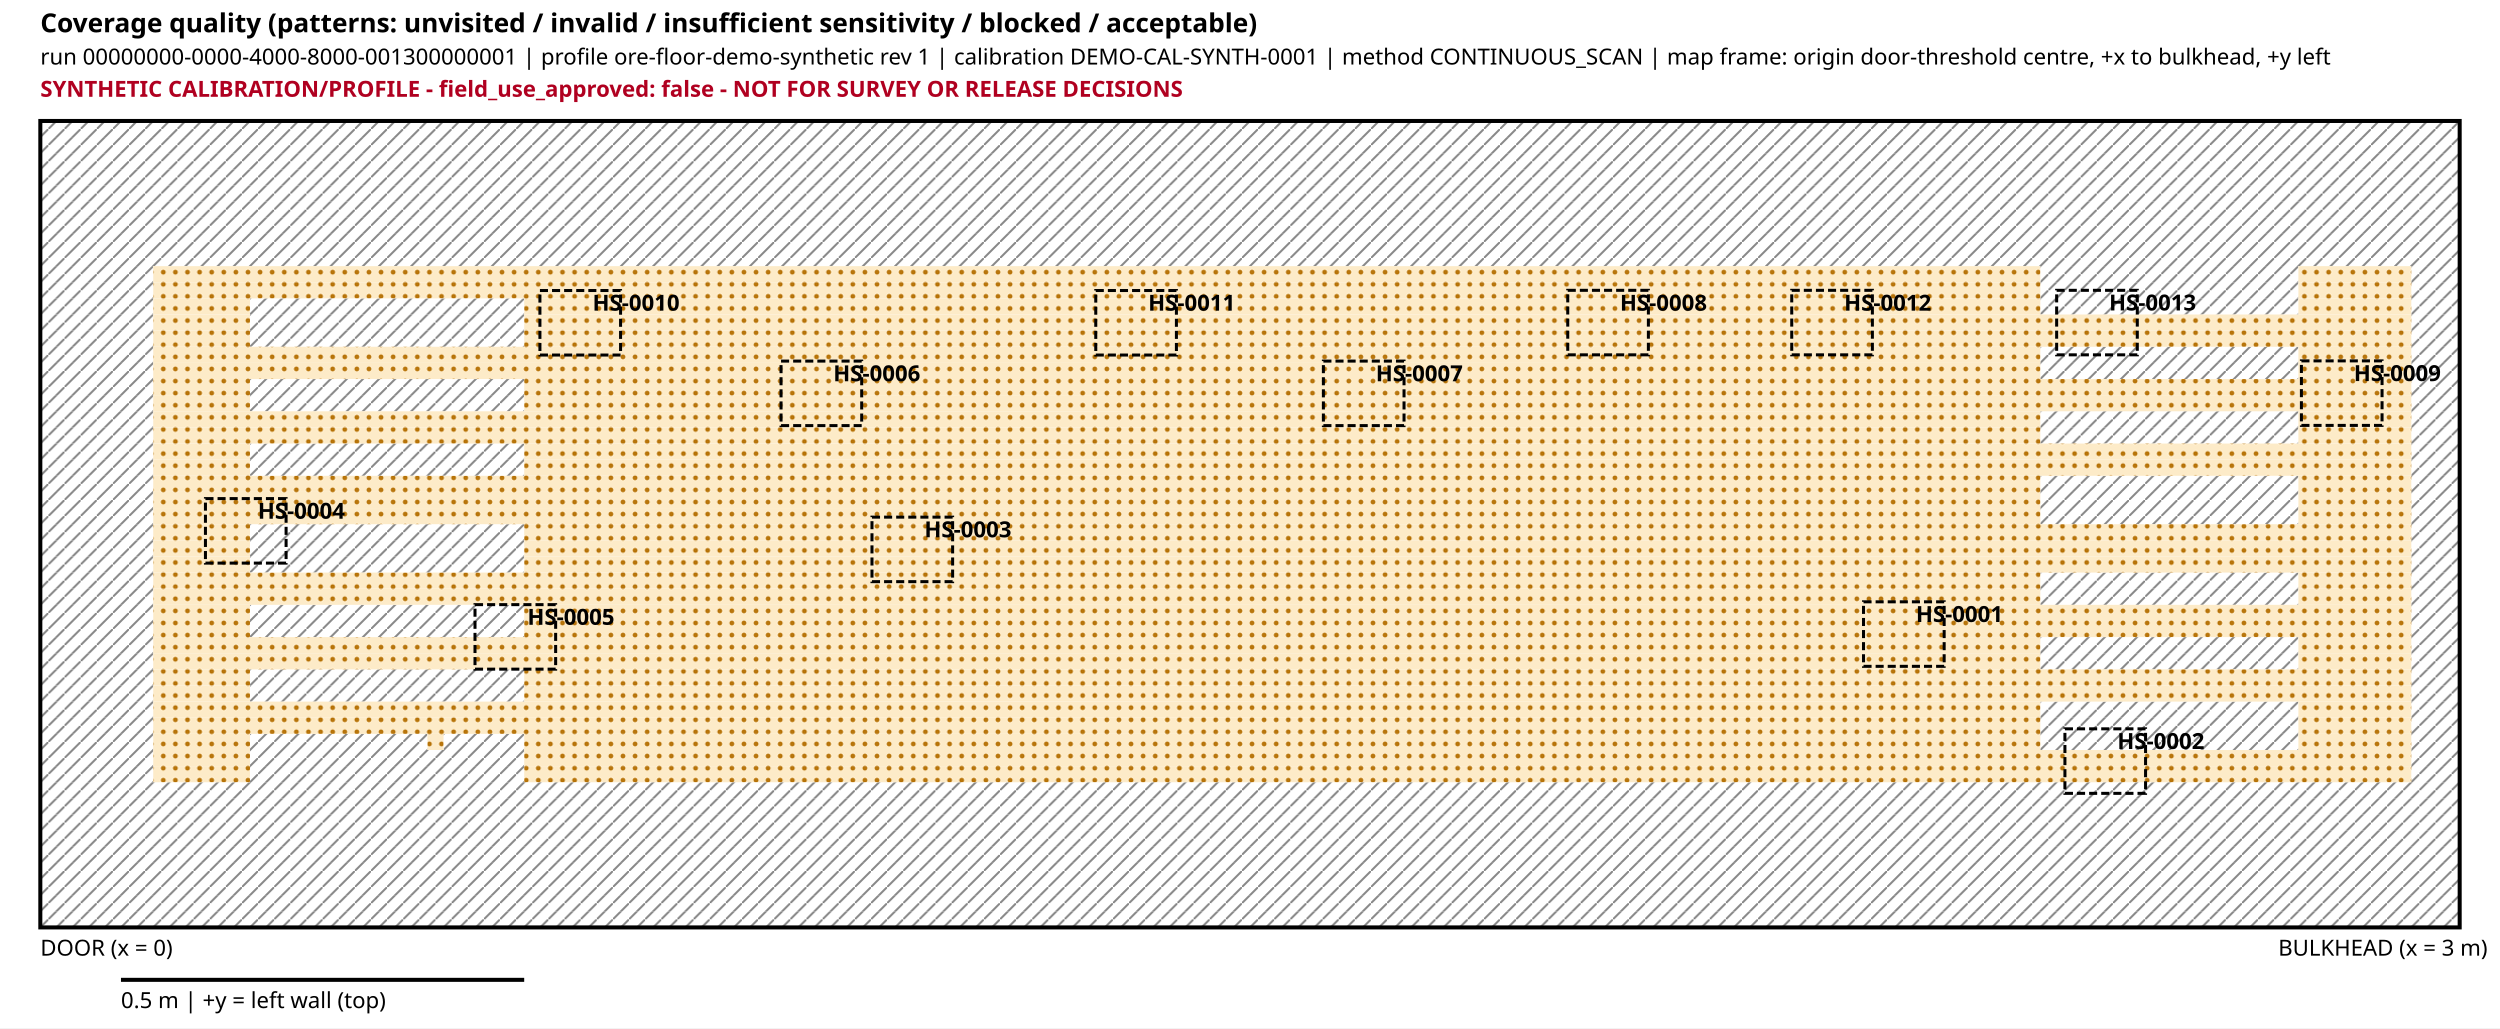
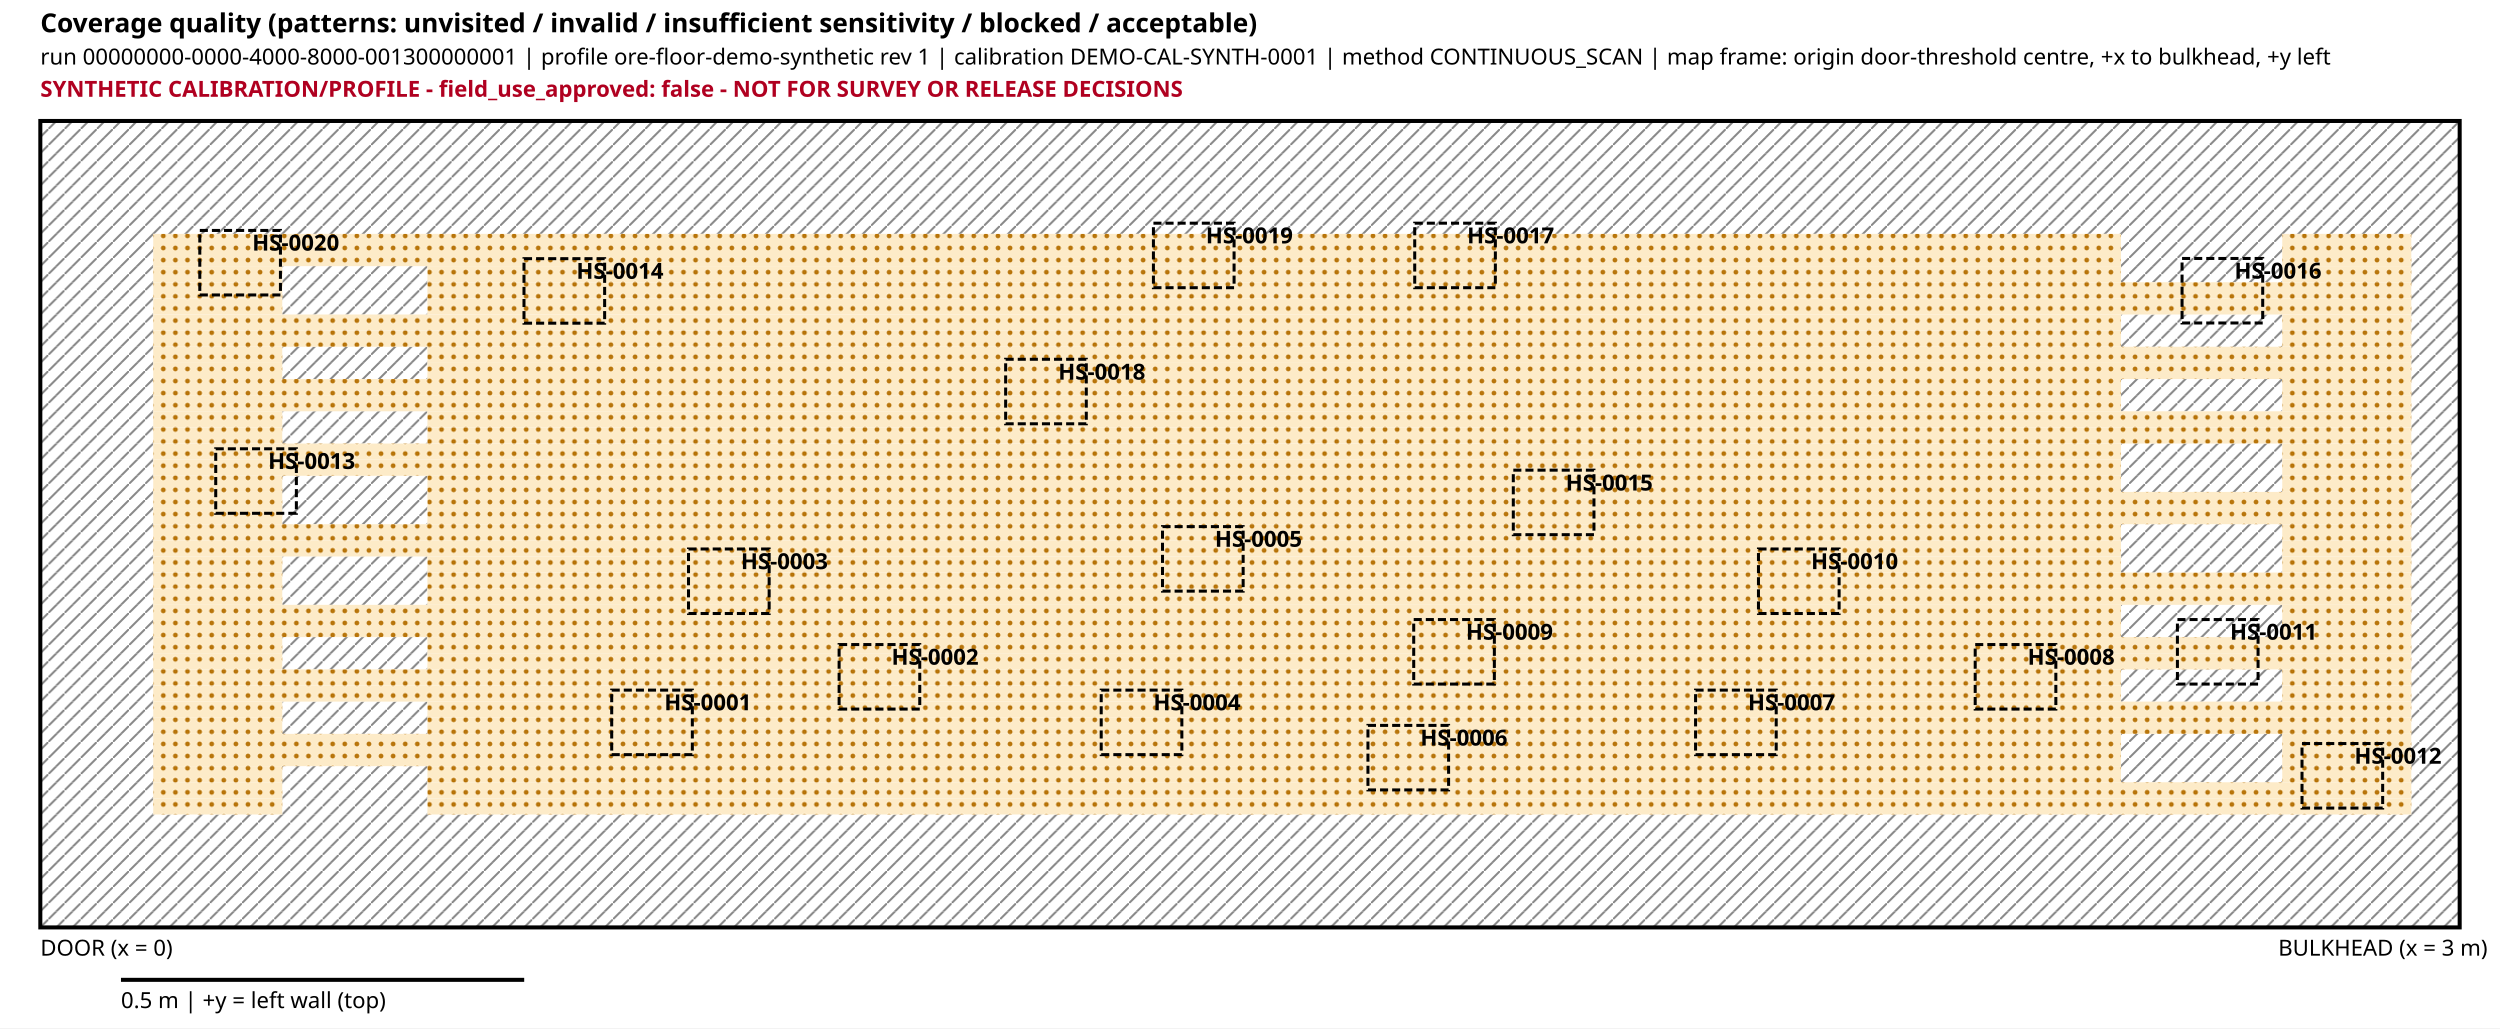
<svg xmlns="http://www.w3.org/2000/svg" width="1240" height="510" viewBox="0 0 1240 510" font-family="sans-serif" font-size="11">
  <defs>
    <pattern id="p-UNVISITED" width="8" height="8" patternUnits="userSpaceOnUse">
      <rect width="8" height="8" fill="#fff" />
      <path d="M0 8L8 0" stroke="#888" stroke-width="1" />
    </pattern>
    <pattern id="p-INVALID_DATA" width="8" height="8" patternUnits="userSpaceOnUse">
      <rect width="8" height="8" fill="#f6d5d5" />
      <path d="M0 0L8 8M0 8L8 0" stroke="#c83c3c" stroke-width="1" />
    </pattern>
    <pattern id="p-INSUFFICIENT_SENSITIVITY" width="6" height="6" patternUnits="userSpaceOnUse">
      <rect width="6" height="6" fill="#fdebc8" />
      <circle cx="3" cy="3" r="1.2" fill="#b9770e" />
    </pattern>
    <pattern id="p-BLOCKED" width="8" height="8" patternUnits="userSpaceOnUse">
      <rect width="8" height="8" fill="#e4dcf0" />
      <path d="M0 4H8" stroke="#785aa0" stroke-width="2" />
    </pattern>
    <pattern id="p-EXCLUDED" width="8" height="8" patternUnits="userSpaceOnUse">
      <rect width="8" height="8" fill="#5a5a5a" />
    </pattern>
    <pattern id="p-ACCEPTABLE" width="8" height="8" patternUnits="userSpaceOnUse">
      <rect width="8" height="8" fill="#2e8b57" />
    </pattern>
  </defs>
  <rect width="1240" height="510" fill="#fff" />
  <text x="20" y="16" font-size="13" font-weight="bold">Coverage quality (patterns: unvisited / invalid / insufficient sensitivity / blocked / acceptable)</text>
  <text x="20" y="32">run 00000000-0000-4000-8000-001300000001 | profile ore-floor-demo-synthetic rev 1 | calibration DEMO-CAL-SYNTH-0001 | method CONTINUOUS_SCAN | map frame: origin door-threshold centre, +x to bulkhead, +y left</text>
  <text x="20" y="48" fill="#b00020" font-weight="bold">SYNTHETIC CALIBRATION/PROFILE - field_use_approved: false - NOT FOR SURVEY OR RELEASE DECISIONS</text>
  <rect x="20.0" y="452.0" width="1200.0" height="8.0" fill="url(#p-UNVISITED)" />
  <rect x="20.0" y="444.0" width="1200.0" height="8.0" fill="url(#p-UNVISITED)" />
  <rect x="20.0" y="436.0" width="1200.0" height="8.0" fill="url(#p-UNVISITED)" />
  <rect x="20.0" y="428.0" width="1200.0" height="8.0" fill="url(#p-UNVISITED)" />
  <rect x="20.0" y="420.0" width="1200.0" height="8.0" fill="url(#p-UNVISITED)" />
  <rect x="20.0" y="412.0" width="1200.0" height="8.0" fill="url(#p-UNVISITED)" />
  <rect x="20.0" y="404.0" width="1200.0" height="8.0" fill="url(#p-UNVISITED)" />
-   <rect x="20.0" y="396.0" width="1200.0" height="8.0" fill="url(#p-UNVISITED)" />
-   <rect x="20.0" y="388.0" width="1200.0" height="8.0" fill="url(#p-UNVISITED)" />
+   <rect x="20.0" y="396.0" width="56.0" height="8.0" fill="url(#p-UNVISITED)" />
+   <rect x="140.0" y="396.0" width="72.0" height="8.0" fill="url(#p-UNVISITED)" />
+   <rect x="1196.0" y="396.0" width="24.0" height="8.0" fill="url(#p-UNVISITED)" />
+   <rect x="20.0" y="388.0" width="56.0" height="8.0" fill="url(#p-UNVISITED)" />
+   <rect x="140.0" y="388.0" width="72.0" height="8.0" fill="url(#p-UNVISITED)" />
+   <rect x="1196.0" y="388.0" width="24.0" height="8.0" fill="url(#p-UNVISITED)" />
  <rect x="20.0" y="380.0" width="56.0" height="8.0" fill="url(#p-UNVISITED)" />
-   <rect x="124.0" y="380.0" width="136.0" height="8.0" fill="url(#p-UNVISITED)" />
+   <rect x="140.0" y="380.0" width="72.0" height="8.0" fill="url(#p-UNVISITED)" />
+   <rect x="1052.0" y="380.0" width="80.0" height="8.0" fill="url(#p-UNVISITED)" />
  <rect x="1196.0" y="380.0" width="24.0" height="8.0" fill="url(#p-UNVISITED)" />
  <rect x="20.0" y="372.0" width="56.0" height="8.0" fill="url(#p-UNVISITED)" />
-   <rect x="124.0" y="372.0" width="136.0" height="8.0" fill="url(#p-UNVISITED)" />
+   <rect x="1052.0" y="372.0" width="80.0" height="8.0" fill="url(#p-UNVISITED)" />
  <rect x="1196.0" y="372.0" width="24.0" height="8.0" fill="url(#p-UNVISITED)" />
  <rect x="20.0" y="364.0" width="56.0" height="8.0" fill="url(#p-UNVISITED)" />
-   <rect x="124.0" y="364.0" width="88.0" height="8.0" fill="url(#p-UNVISITED)" />
-   <rect x="220.0" y="364.0" width="40.0" height="8.0" fill="url(#p-UNVISITED)" />
-   <rect x="1012.0" y="364.0" width="128.0" height="8.0" fill="url(#p-UNVISITED)" />
+   <rect x="1052.0" y="364.0" width="80.0" height="8.0" fill="url(#p-UNVISITED)" />
  <rect x="1196.0" y="364.0" width="24.0" height="8.0" fill="url(#p-UNVISITED)" />
  <rect x="20.0" y="356.0" width="56.0" height="8.0" fill="url(#p-UNVISITED)" />
-   <rect x="1012.0" y="356.0" width="128.0" height="8.0" fill="url(#p-UNVISITED)" />
+   <rect x="140.0" y="356.0" width="72.0" height="8.0" fill="url(#p-UNVISITED)" />
  <rect x="1196.0" y="356.0" width="24.0" height="8.0" fill="url(#p-UNVISITED)" />
  <rect x="20.0" y="348.0" width="56.0" height="8.0" fill="url(#p-UNVISITED)" />
-   <rect x="1012.0" y="348.0" width="128.0" height="8.0" fill="url(#p-UNVISITED)" />
+   <rect x="140.0" y="348.0" width="72.0" height="8.0" fill="url(#p-UNVISITED)" />
  <rect x="1196.0" y="348.0" width="24.0" height="8.0" fill="url(#p-UNVISITED)" />
  <rect x="20.0" y="340.0" width="56.0" height="8.0" fill="url(#p-UNVISITED)" />
-   <rect x="124.0" y="340.0" width="136.0" height="8.0" fill="url(#p-UNVISITED)" />
+   <rect x="1052.0" y="340.0" width="80.0" height="8.0" fill="url(#p-UNVISITED)" />
  <rect x="1196.0" y="340.0" width="24.0" height="8.0" fill="url(#p-UNVISITED)" />
  <rect x="20.0" y="332.0" width="56.0" height="8.0" fill="url(#p-UNVISITED)" />
-   <rect x="124.0" y="332.0" width="136.0" height="8.0" fill="url(#p-UNVISITED)" />
+   <rect x="1052.0" y="332.0" width="80.0" height="8.0" fill="url(#p-UNVISITED)" />
  <rect x="1196.0" y="332.0" width="24.0" height="8.0" fill="url(#p-UNVISITED)" />
  <rect x="20.0" y="324.0" width="56.0" height="8.0" fill="url(#p-UNVISITED)" />
-   <rect x="1012.0" y="324.0" width="128.0" height="8.0" fill="url(#p-UNVISITED)" />
+   <rect x="140.0" y="324.0" width="72.0" height="8.0" fill="url(#p-UNVISITED)" />
  <rect x="1196.0" y="324.0" width="24.0" height="8.0" fill="url(#p-UNVISITED)" />
  <rect x="20.0" y="316.0" width="56.0" height="8.0" fill="url(#p-UNVISITED)" />
-   <rect x="1012.0" y="316.0" width="128.0" height="8.0" fill="url(#p-UNVISITED)" />
+   <rect x="140.0" y="316.0" width="72.0" height="8.0" fill="url(#p-UNVISITED)" />
  <rect x="1196.0" y="316.0" width="24.0" height="8.0" fill="url(#p-UNVISITED)" />
  <rect x="20.0" y="308.0" width="56.0" height="8.0" fill="url(#p-UNVISITED)" />
-   <rect x="124.0" y="308.0" width="136.0" height="8.0" fill="url(#p-UNVISITED)" />
+   <rect x="1052.0" y="308.0" width="80.0" height="8.0" fill="url(#p-UNVISITED)" />
  <rect x="1196.0" y="308.0" width="24.0" height="8.0" fill="url(#p-UNVISITED)" />
  <rect x="20.0" y="300.0" width="56.0" height="8.0" fill="url(#p-UNVISITED)" />
-   <rect x="124.0" y="300.0" width="136.0" height="8.0" fill="url(#p-UNVISITED)" />
+   <rect x="1052.0" y="300.0" width="80.0" height="8.0" fill="url(#p-UNVISITED)" />
  <rect x="1196.0" y="300.0" width="24.0" height="8.0" fill="url(#p-UNVISITED)" />
  <rect x="20.0" y="292.0" width="56.0" height="8.0" fill="url(#p-UNVISITED)" />
-   <rect x="1012.0" y="292.0" width="128.0" height="8.0" fill="url(#p-UNVISITED)" />
+   <rect x="140.0" y="292.0" width="72.0" height="8.0" fill="url(#p-UNVISITED)" />
  <rect x="1196.0" y="292.0" width="24.0" height="8.0" fill="url(#p-UNVISITED)" />
  <rect x="20.0" y="284.0" width="56.0" height="8.0" fill="url(#p-UNVISITED)" />
-   <rect x="1012.0" y="284.0" width="128.0" height="8.0" fill="url(#p-UNVISITED)" />
+   <rect x="140.0" y="284.0" width="72.0" height="8.0" fill="url(#p-UNVISITED)" />
  <rect x="1196.0" y="284.0" width="24.0" height="8.0" fill="url(#p-UNVISITED)" />
  <rect x="20.0" y="276.0" width="56.0" height="8.0" fill="url(#p-UNVISITED)" />
-   <rect x="124.0" y="276.0" width="136.0" height="8.0" fill="url(#p-UNVISITED)" />
+   <rect x="140.0" y="276.0" width="72.0" height="8.0" fill="url(#p-UNVISITED)" />
+   <rect x="1052.0" y="276.0" width="80.0" height="8.0" fill="url(#p-UNVISITED)" />
  <rect x="1196.0" y="276.0" width="24.0" height="8.0" fill="url(#p-UNVISITED)" />
  <rect x="20.0" y="268.0" width="56.0" height="8.0" fill="url(#p-UNVISITED)" />
-   <rect x="124.0" y="268.0" width="136.0" height="8.0" fill="url(#p-UNVISITED)" />
+   <rect x="1052.0" y="268.0" width="80.0" height="8.0" fill="url(#p-UNVISITED)" />
  <rect x="1196.0" y="268.0" width="24.0" height="8.0" fill="url(#p-UNVISITED)" />
  <rect x="20.0" y="260.0" width="56.0" height="8.0" fill="url(#p-UNVISITED)" />
-   <rect x="124.0" y="260.0" width="136.0" height="8.0" fill="url(#p-UNVISITED)" />
+   <rect x="1052.0" y="260.0" width="80.0" height="8.0" fill="url(#p-UNVISITED)" />
  <rect x="1196.0" y="260.0" width="24.0" height="8.0" fill="url(#p-UNVISITED)" />
  <rect x="20.0" y="252.0" width="56.0" height="8.0" fill="url(#p-UNVISITED)" />
-   <rect x="1012.0" y="252.0" width="128.0" height="8.0" fill="url(#p-UNVISITED)" />
+   <rect x="140.0" y="252.0" width="72.0" height="8.0" fill="url(#p-UNVISITED)" />
  <rect x="1196.0" y="252.0" width="24.0" height="8.0" fill="url(#p-UNVISITED)" />
  <rect x="20.0" y="244.0" width="56.0" height="8.0" fill="url(#p-UNVISITED)" />
-   <rect x="1012.0" y="244.0" width="128.0" height="8.0" fill="url(#p-UNVISITED)" />
+   <rect x="140.0" y="244.0" width="72.0" height="8.0" fill="url(#p-UNVISITED)" />
  <rect x="1196.0" y="244.0" width="24.0" height="8.0" fill="url(#p-UNVISITED)" />
  <rect x="20.0" y="236.0" width="56.0" height="8.0" fill="url(#p-UNVISITED)" />
-   <rect x="1012.0" y="236.0" width="128.0" height="8.0" fill="url(#p-UNVISITED)" />
+   <rect x="140.0" y="236.0" width="72.0" height="8.0" fill="url(#p-UNVISITED)" />
+   <rect x="1052.0" y="236.0" width="80.0" height="8.0" fill="url(#p-UNVISITED)" />
  <rect x="1196.0" y="236.0" width="24.0" height="8.0" fill="url(#p-UNVISITED)" />
  <rect x="20.0" y="228.0" width="56.0" height="8.0" fill="url(#p-UNVISITED)" />
-   <rect x="124.0" y="228.0" width="136.0" height="8.0" fill="url(#p-UNVISITED)" />
+   <rect x="1052.0" y="228.0" width="80.0" height="8.0" fill="url(#p-UNVISITED)" />
  <rect x="1196.0" y="228.0" width="24.0" height="8.0" fill="url(#p-UNVISITED)" />
  <rect x="20.0" y="220.0" width="56.0" height="8.0" fill="url(#p-UNVISITED)" />
-   <rect x="124.0" y="220.0" width="136.0" height="8.0" fill="url(#p-UNVISITED)" />
+   <rect x="1052.0" y="220.0" width="80.0" height="8.0" fill="url(#p-UNVISITED)" />
  <rect x="1196.0" y="220.0" width="24.0" height="8.0" fill="url(#p-UNVISITED)" />
  <rect x="20.0" y="212.0" width="56.0" height="8.0" fill="url(#p-UNVISITED)" />
-   <rect x="1012.0" y="212.0" width="128.0" height="8.0" fill="url(#p-UNVISITED)" />
+   <rect x="140.0" y="212.0" width="72.0" height="8.0" fill="url(#p-UNVISITED)" />
  <rect x="1196.0" y="212.0" width="24.0" height="8.0" fill="url(#p-UNVISITED)" />
  <rect x="20.0" y="204.0" width="56.0" height="8.0" fill="url(#p-UNVISITED)" />
-   <rect x="1012.0" y="204.0" width="128.0" height="8.0" fill="url(#p-UNVISITED)" />
+   <rect x="140.0" y="204.0" width="72.0" height="8.0" fill="url(#p-UNVISITED)" />
  <rect x="1196.0" y="204.0" width="24.0" height="8.0" fill="url(#p-UNVISITED)" />
  <rect x="20.0" y="196.0" width="56.0" height="8.0" fill="url(#p-UNVISITED)" />
-   <rect x="124.0" y="196.0" width="136.0" height="8.0" fill="url(#p-UNVISITED)" />
+   <rect x="1052.0" y="196.0" width="80.0" height="8.0" fill="url(#p-UNVISITED)" />
  <rect x="1196.0" y="196.0" width="24.0" height="8.0" fill="url(#p-UNVISITED)" />
  <rect x="20.0" y="188.0" width="56.0" height="8.0" fill="url(#p-UNVISITED)" />
-   <rect x="124.0" y="188.0" width="136.0" height="8.0" fill="url(#p-UNVISITED)" />
+   <rect x="1052.0" y="188.0" width="80.0" height="8.0" fill="url(#p-UNVISITED)" />
  <rect x="1196.0" y="188.0" width="24.0" height="8.0" fill="url(#p-UNVISITED)" />
  <rect x="20.0" y="180.0" width="56.0" height="8.0" fill="url(#p-UNVISITED)" />
-   <rect x="1012.0" y="180.0" width="128.0" height="8.0" fill="url(#p-UNVISITED)" />
+   <rect x="140.0" y="180.0" width="72.0" height="8.0" fill="url(#p-UNVISITED)" />
  <rect x="1196.0" y="180.0" width="24.0" height="8.0" fill="url(#p-UNVISITED)" />
  <rect x="20.0" y="172.0" width="56.0" height="8.0" fill="url(#p-UNVISITED)" />
-   <rect x="1012.0" y="172.0" width="128.0" height="8.0" fill="url(#p-UNVISITED)" />
+   <rect x="140.0" y="172.0" width="72.0" height="8.0" fill="url(#p-UNVISITED)" />
  <rect x="1196.0" y="172.0" width="24.0" height="8.0" fill="url(#p-UNVISITED)" />
  <rect x="20.0" y="164.0" width="56.0" height="8.0" fill="url(#p-UNVISITED)" />
-   <rect x="124.0" y="164.0" width="136.0" height="8.0" fill="url(#p-UNVISITED)" />
+   <rect x="1052.0" y="164.0" width="80.0" height="8.0" fill="url(#p-UNVISITED)" />
  <rect x="1196.0" y="164.0" width="24.0" height="8.0" fill="url(#p-UNVISITED)" />
  <rect x="20.0" y="156.0" width="56.0" height="8.0" fill="url(#p-UNVISITED)" />
-   <rect x="124.0" y="156.0" width="136.0" height="8.0" fill="url(#p-UNVISITED)" />
+   <rect x="1052.0" y="156.0" width="80.0" height="8.0" fill="url(#p-UNVISITED)" />
  <rect x="1196.0" y="156.0" width="24.0" height="8.0" fill="url(#p-UNVISITED)" />
  <rect x="20.0" y="148.0" width="56.0" height="8.0" fill="url(#p-UNVISITED)" />
-   <rect x="124.0" y="148.0" width="136.0" height="8.0" fill="url(#p-UNVISITED)" />
-   <rect x="1012.0" y="148.0" width="128.0" height="8.0" fill="url(#p-UNVISITED)" />
+   <rect x="140.0" y="148.0" width="72.0" height="8.0" fill="url(#p-UNVISITED)" />
  <rect x="1196.0" y="148.0" width="24.0" height="8.0" fill="url(#p-UNVISITED)" />
  <rect x="20.0" y="140.0" width="56.0" height="8.0" fill="url(#p-UNVISITED)" />
-   <rect x="1012.0" y="140.0" width="128.0" height="8.0" fill="url(#p-UNVISITED)" />
+   <rect x="140.0" y="140.0" width="72.0" height="8.0" fill="url(#p-UNVISITED)" />
  <rect x="1196.0" y="140.0" width="24.0" height="8.0" fill="url(#p-UNVISITED)" />
  <rect x="20.0" y="132.0" width="56.0" height="8.0" fill="url(#p-UNVISITED)" />
-   <rect x="1012.0" y="132.0" width="128.0" height="8.0" fill="url(#p-UNVISITED)" />
+   <rect x="140.0" y="132.0" width="72.0" height="8.0" fill="url(#p-UNVISITED)" />
+   <rect x="1052.0" y="132.0" width="80.0" height="8.0" fill="url(#p-UNVISITED)" />
  <rect x="1196.0" y="132.0" width="24.0" height="8.0" fill="url(#p-UNVISITED)" />
-   <rect x="20.0" y="124.0" width="1200.0" height="8.0" fill="url(#p-UNVISITED)" />
-   <rect x="20.0" y="116.0" width="1200.0" height="8.0" fill="url(#p-UNVISITED)" />
+   <rect x="20.0" y="124.0" width="56.0" height="8.0" fill="url(#p-UNVISITED)" />
+   <rect x="1052.0" y="124.0" width="80.0" height="8.0" fill="url(#p-UNVISITED)" />
+   <rect x="1196.0" y="124.0" width="24.0" height="8.0" fill="url(#p-UNVISITED)" />
+   <rect x="20.0" y="116.0" width="56.0" height="8.0" fill="url(#p-UNVISITED)" />
+   <rect x="1052.0" y="116.0" width="80.0" height="8.0" fill="url(#p-UNVISITED)" />
+   <rect x="1196.0" y="116.0" width="24.0" height="8.0" fill="url(#p-UNVISITED)" />
  <rect x="20.0" y="108.0" width="1200.0" height="8.0" fill="url(#p-UNVISITED)" />
  <rect x="20.0" y="100.0" width="1200.0" height="8.0" fill="url(#p-UNVISITED)" />
  <rect x="20.0" y="92.0" width="1200.0" height="8.0" fill="url(#p-UNVISITED)" />
  <rect x="20.0" y="84.0" width="1200.0" height="8.0" fill="url(#p-UNVISITED)" />
  <rect x="20.0" y="76.0" width="1200.0" height="8.0" fill="url(#p-UNVISITED)" />
  <rect x="20.0" y="68.0" width="1200.0" height="8.0" fill="url(#p-UNVISITED)" />
  <rect x="20.0" y="60.0" width="1200.0" height="8.0" fill="url(#p-UNVISITED)" />
-   <rect x="76.0" y="380.0" width="48.0" height="8.0" fill="url(#p-INSUFFICIENT_SENSITIVITY)" />
-   <rect x="260.0" y="380.0" width="936.0" height="8.0" fill="url(#p-INSUFFICIENT_SENSITIVITY)" />
-   <rect x="76.0" y="372.0" width="48.0" height="8.0" fill="url(#p-INSUFFICIENT_SENSITIVITY)" />
-   <rect x="260.0" y="372.0" width="936.0" height="8.0" fill="url(#p-INSUFFICIENT_SENSITIVITY)" />
-   <rect x="76.0" y="364.0" width="48.0" height="8.0" fill="url(#p-INSUFFICIENT_SENSITIVITY)" />
-   <rect x="212.0" y="364.0" width="8.0" height="8.0" fill="url(#p-INSUFFICIENT_SENSITIVITY)" />
-   <rect x="260.0" y="364.0" width="752.0" height="8.0" fill="url(#p-INSUFFICIENT_SENSITIVITY)" />
-   <rect x="1140.0" y="364.0" width="56.0" height="8.0" fill="url(#p-INSUFFICIENT_SENSITIVITY)" />
-   <rect x="76.0" y="356.0" width="936.0" height="8.0" fill="url(#p-INSUFFICIENT_SENSITIVITY)" />
-   <rect x="1140.0" y="356.0" width="56.0" height="8.0" fill="url(#p-INSUFFICIENT_SENSITIVITY)" />
-   <rect x="76.0" y="348.0" width="936.0" height="8.0" fill="url(#p-INSUFFICIENT_SENSITIVITY)" />
-   <rect x="1140.0" y="348.0" width="56.0" height="8.0" fill="url(#p-INSUFFICIENT_SENSITIVITY)" />
-   <rect x="76.0" y="340.0" width="48.0" height="8.0" fill="url(#p-INSUFFICIENT_SENSITIVITY)" />
-   <rect x="260.0" y="340.0" width="936.0" height="8.0" fill="url(#p-INSUFFICIENT_SENSITIVITY)" />
-   <rect x="76.0" y="332.0" width="48.0" height="8.0" fill="url(#p-INSUFFICIENT_SENSITIVITY)" />
-   <rect x="260.0" y="332.0" width="936.0" height="8.0" fill="url(#p-INSUFFICIENT_SENSITIVITY)" />
-   <rect x="76.0" y="324.0" width="936.0" height="8.0" fill="url(#p-INSUFFICIENT_SENSITIVITY)" />
-   <rect x="1140.0" y="324.0" width="56.0" height="8.0" fill="url(#p-INSUFFICIENT_SENSITIVITY)" />
-   <rect x="76.0" y="316.0" width="936.0" height="8.0" fill="url(#p-INSUFFICIENT_SENSITIVITY)" />
-   <rect x="1140.0" y="316.0" width="56.0" height="8.0" fill="url(#p-INSUFFICIENT_SENSITIVITY)" />
-   <rect x="76.0" y="308.0" width="48.0" height="8.0" fill="url(#p-INSUFFICIENT_SENSITIVITY)" />
-   <rect x="260.0" y="308.0" width="936.0" height="8.0" fill="url(#p-INSUFFICIENT_SENSITIVITY)" />
-   <rect x="76.0" y="300.0" width="48.0" height="8.0" fill="url(#p-INSUFFICIENT_SENSITIVITY)" />
-   <rect x="260.0" y="300.0" width="936.0" height="8.0" fill="url(#p-INSUFFICIENT_SENSITIVITY)" />
-   <rect x="76.0" y="292.0" width="936.0" height="8.0" fill="url(#p-INSUFFICIENT_SENSITIVITY)" />
-   <rect x="1140.0" y="292.0" width="56.0" height="8.0" fill="url(#p-INSUFFICIENT_SENSITIVITY)" />
-   <rect x="76.0" y="284.0" width="936.0" height="8.0" fill="url(#p-INSUFFICIENT_SENSITIVITY)" />
-   <rect x="1140.0" y="284.0" width="56.0" height="8.0" fill="url(#p-INSUFFICIENT_SENSITIVITY)" />
-   <rect x="76.0" y="276.0" width="48.0" height="8.0" fill="url(#p-INSUFFICIENT_SENSITIVITY)" />
-   <rect x="260.0" y="276.0" width="936.0" height="8.0" fill="url(#p-INSUFFICIENT_SENSITIVITY)" />
-   <rect x="76.0" y="268.0" width="48.0" height="8.0" fill="url(#p-INSUFFICIENT_SENSITIVITY)" />
-   <rect x="260.0" y="268.0" width="936.0" height="8.0" fill="url(#p-INSUFFICIENT_SENSITIVITY)" />
-   <rect x="76.0" y="260.0" width="48.0" height="8.0" fill="url(#p-INSUFFICIENT_SENSITIVITY)" />
-   <rect x="260.0" y="260.0" width="936.0" height="8.0" fill="url(#p-INSUFFICIENT_SENSITIVITY)" />
-   <rect x="76.0" y="252.0" width="936.0" height="8.0" fill="url(#p-INSUFFICIENT_SENSITIVITY)" />
-   <rect x="1140.0" y="252.0" width="56.0" height="8.0" fill="url(#p-INSUFFICIENT_SENSITIVITY)" />
-   <rect x="76.0" y="244.0" width="936.0" height="8.0" fill="url(#p-INSUFFICIENT_SENSITIVITY)" />
-   <rect x="1140.0" y="244.0" width="56.0" height="8.0" fill="url(#p-INSUFFICIENT_SENSITIVITY)" />
-   <rect x="76.0" y="236.0" width="936.0" height="8.0" fill="url(#p-INSUFFICIENT_SENSITIVITY)" />
-   <rect x="1140.0" y="236.0" width="56.0" height="8.0" fill="url(#p-INSUFFICIENT_SENSITIVITY)" />
-   <rect x="76.0" y="228.0" width="48.0" height="8.0" fill="url(#p-INSUFFICIENT_SENSITIVITY)" />
-   <rect x="260.0" y="228.0" width="936.0" height="8.0" fill="url(#p-INSUFFICIENT_SENSITIVITY)" />
-   <rect x="76.0" y="220.0" width="48.0" height="8.0" fill="url(#p-INSUFFICIENT_SENSITIVITY)" />
-   <rect x="260.0" y="220.0" width="936.0" height="8.0" fill="url(#p-INSUFFICIENT_SENSITIVITY)" />
-   <rect x="76.0" y="212.0" width="936.0" height="8.0" fill="url(#p-INSUFFICIENT_SENSITIVITY)" />
-   <rect x="1140.0" y="212.0" width="56.0" height="8.0" fill="url(#p-INSUFFICIENT_SENSITIVITY)" />
-   <rect x="76.0" y="204.0" width="936.0" height="8.0" fill="url(#p-INSUFFICIENT_SENSITIVITY)" />
-   <rect x="1140.0" y="204.0" width="56.0" height="8.0" fill="url(#p-INSUFFICIENT_SENSITIVITY)" />
-   <rect x="76.0" y="196.0" width="48.0" height="8.0" fill="url(#p-INSUFFICIENT_SENSITIVITY)" />
-   <rect x="260.0" y="196.0" width="936.0" height="8.0" fill="url(#p-INSUFFICIENT_SENSITIVITY)" />
-   <rect x="76.0" y="188.0" width="48.0" height="8.0" fill="url(#p-INSUFFICIENT_SENSITIVITY)" />
-   <rect x="260.0" y="188.0" width="936.0" height="8.0" fill="url(#p-INSUFFICIENT_SENSITIVITY)" />
-   <rect x="76.0" y="180.0" width="936.0" height="8.0" fill="url(#p-INSUFFICIENT_SENSITIVITY)" />
-   <rect x="1140.0" y="180.0" width="56.0" height="8.0" fill="url(#p-INSUFFICIENT_SENSITIVITY)" />
-   <rect x="76.0" y="172.0" width="936.0" height="8.0" fill="url(#p-INSUFFICIENT_SENSITIVITY)" />
-   <rect x="1140.0" y="172.0" width="56.0" height="8.0" fill="url(#p-INSUFFICIENT_SENSITIVITY)" />
-   <rect x="76.0" y="164.0" width="48.0" height="8.0" fill="url(#p-INSUFFICIENT_SENSITIVITY)" />
-   <rect x="260.0" y="164.0" width="936.0" height="8.0" fill="url(#p-INSUFFICIENT_SENSITIVITY)" />
-   <rect x="76.0" y="156.0" width="48.0" height="8.0" fill="url(#p-INSUFFICIENT_SENSITIVITY)" />
-   <rect x="260.0" y="156.0" width="936.0" height="8.0" fill="url(#p-INSUFFICIENT_SENSITIVITY)" />
-   <rect x="76.0" y="148.0" width="48.0" height="8.0" fill="url(#p-INSUFFICIENT_SENSITIVITY)" />
-   <rect x="260.0" y="148.0" width="752.0" height="8.0" fill="url(#p-INSUFFICIENT_SENSITIVITY)" />
-   <rect x="1140.0" y="148.0" width="56.0" height="8.0" fill="url(#p-INSUFFICIENT_SENSITIVITY)" />
-   <rect x="76.0" y="140.0" width="936.0" height="8.0" fill="url(#p-INSUFFICIENT_SENSITIVITY)" />
-   <rect x="1140.0" y="140.0" width="56.0" height="8.0" fill="url(#p-INSUFFICIENT_SENSITIVITY)" />
-   <rect x="76.0" y="132.0" width="936.0" height="8.0" fill="url(#p-INSUFFICIENT_SENSITIVITY)" />
-   <rect x="1140.0" y="132.0" width="56.0" height="8.0" fill="url(#p-INSUFFICIENT_SENSITIVITY)" />
+   <rect x="76.0" y="396.0" width="64.0" height="8.0" fill="url(#p-INSUFFICIENT_SENSITIVITY)" />
+   <rect x="212.0" y="396.0" width="984.0" height="8.0" fill="url(#p-INSUFFICIENT_SENSITIVITY)" />
+   <rect x="76.0" y="388.0" width="64.0" height="8.0" fill="url(#p-INSUFFICIENT_SENSITIVITY)" />
+   <rect x="212.0" y="388.0" width="984.0" height="8.0" fill="url(#p-INSUFFICIENT_SENSITIVITY)" />
+   <rect x="76.0" y="380.0" width="64.0" height="8.0" fill="url(#p-INSUFFICIENT_SENSITIVITY)" />
+   <rect x="212.0" y="380.0" width="840.0" height="8.0" fill="url(#p-INSUFFICIENT_SENSITIVITY)" />
+   <rect x="1132.0" y="380.0" width="64.0" height="8.0" fill="url(#p-INSUFFICIENT_SENSITIVITY)" />
+   <rect x="76.0" y="372.0" width="976.0" height="8.0" fill="url(#p-INSUFFICIENT_SENSITIVITY)" />
+   <rect x="1132.0" y="372.0" width="64.0" height="8.0" fill="url(#p-INSUFFICIENT_SENSITIVITY)" />
+   <rect x="76.0" y="364.0" width="976.0" height="8.0" fill="url(#p-INSUFFICIENT_SENSITIVITY)" />
+   <rect x="1132.0" y="364.0" width="64.0" height="8.0" fill="url(#p-INSUFFICIENT_SENSITIVITY)" />
+   <rect x="76.0" y="356.0" width="64.0" height="8.0" fill="url(#p-INSUFFICIENT_SENSITIVITY)" />
+   <rect x="212.0" y="356.0" width="984.0" height="8.0" fill="url(#p-INSUFFICIENT_SENSITIVITY)" />
+   <rect x="76.0" y="348.0" width="64.0" height="8.0" fill="url(#p-INSUFFICIENT_SENSITIVITY)" />
+   <rect x="212.0" y="348.0" width="984.0" height="8.0" fill="url(#p-INSUFFICIENT_SENSITIVITY)" />
+   <rect x="76.0" y="340.0" width="976.0" height="8.0" fill="url(#p-INSUFFICIENT_SENSITIVITY)" />
+   <rect x="1132.0" y="340.0" width="64.0" height="8.0" fill="url(#p-INSUFFICIENT_SENSITIVITY)" />
+   <rect x="76.0" y="332.0" width="976.0" height="8.0" fill="url(#p-INSUFFICIENT_SENSITIVITY)" />
+   <rect x="1132.0" y="332.0" width="64.0" height="8.0" fill="url(#p-INSUFFICIENT_SENSITIVITY)" />
+   <rect x="76.0" y="324.0" width="64.0" height="8.0" fill="url(#p-INSUFFICIENT_SENSITIVITY)" />
+   <rect x="212.0" y="324.0" width="984.0" height="8.0" fill="url(#p-INSUFFICIENT_SENSITIVITY)" />
+   <rect x="76.0" y="316.0" width="64.0" height="8.0" fill="url(#p-INSUFFICIENT_SENSITIVITY)" />
+   <rect x="212.0" y="316.0" width="984.0" height="8.0" fill="url(#p-INSUFFICIENT_SENSITIVITY)" />
+   <rect x="76.0" y="308.0" width="976.0" height="8.0" fill="url(#p-INSUFFICIENT_SENSITIVITY)" />
+   <rect x="1132.0" y="308.0" width="64.0" height="8.0" fill="url(#p-INSUFFICIENT_SENSITIVITY)" />
+   <rect x="76.0" y="300.0" width="976.0" height="8.0" fill="url(#p-INSUFFICIENT_SENSITIVITY)" />
+   <rect x="1132.0" y="300.0" width="64.0" height="8.0" fill="url(#p-INSUFFICIENT_SENSITIVITY)" />
+   <rect x="76.0" y="292.0" width="64.0" height="8.0" fill="url(#p-INSUFFICIENT_SENSITIVITY)" />
+   <rect x="212.0" y="292.0" width="984.0" height="8.0" fill="url(#p-INSUFFICIENT_SENSITIVITY)" />
+   <rect x="76.0" y="284.0" width="64.0" height="8.0" fill="url(#p-INSUFFICIENT_SENSITIVITY)" />
+   <rect x="212.0" y="284.0" width="984.0" height="8.0" fill="url(#p-INSUFFICIENT_SENSITIVITY)" />
+   <rect x="76.0" y="276.0" width="64.0" height="8.0" fill="url(#p-INSUFFICIENT_SENSITIVITY)" />
+   <rect x="212.0" y="276.0" width="840.0" height="8.0" fill="url(#p-INSUFFICIENT_SENSITIVITY)" />
+   <rect x="1132.0" y="276.0" width="64.0" height="8.0" fill="url(#p-INSUFFICIENT_SENSITIVITY)" />
+   <rect x="76.0" y="268.0" width="976.0" height="8.0" fill="url(#p-INSUFFICIENT_SENSITIVITY)" />
+   <rect x="1132.0" y="268.0" width="64.0" height="8.0" fill="url(#p-INSUFFICIENT_SENSITIVITY)" />
+   <rect x="76.0" y="260.0" width="976.0" height="8.0" fill="url(#p-INSUFFICIENT_SENSITIVITY)" />
+   <rect x="1132.0" y="260.0" width="64.0" height="8.0" fill="url(#p-INSUFFICIENT_SENSITIVITY)" />
+   <rect x="76.0" y="252.0" width="64.0" height="8.0" fill="url(#p-INSUFFICIENT_SENSITIVITY)" />
+   <rect x="212.0" y="252.0" width="984.0" height="8.0" fill="url(#p-INSUFFICIENT_SENSITIVITY)" />
+   <rect x="76.0" y="244.0" width="64.0" height="8.0" fill="url(#p-INSUFFICIENT_SENSITIVITY)" />
+   <rect x="212.0" y="244.0" width="984.0" height="8.0" fill="url(#p-INSUFFICIENT_SENSITIVITY)" />
+   <rect x="76.0" y="236.0" width="64.0" height="8.0" fill="url(#p-INSUFFICIENT_SENSITIVITY)" />
+   <rect x="212.0" y="236.0" width="840.0" height="8.0" fill="url(#p-INSUFFICIENT_SENSITIVITY)" />
+   <rect x="1132.0" y="236.0" width="64.0" height="8.0" fill="url(#p-INSUFFICIENT_SENSITIVITY)" />
+   <rect x="76.0" y="228.0" width="976.0" height="8.0" fill="url(#p-INSUFFICIENT_SENSITIVITY)" />
+   <rect x="1132.0" y="228.0" width="64.0" height="8.0" fill="url(#p-INSUFFICIENT_SENSITIVITY)" />
+   <rect x="76.0" y="220.0" width="976.0" height="8.0" fill="url(#p-INSUFFICIENT_SENSITIVITY)" />
+   <rect x="1132.0" y="220.0" width="64.0" height="8.0" fill="url(#p-INSUFFICIENT_SENSITIVITY)" />
+   <rect x="76.0" y="212.0" width="64.0" height="8.0" fill="url(#p-INSUFFICIENT_SENSITIVITY)" />
+   <rect x="212.0" y="212.0" width="984.0" height="8.0" fill="url(#p-INSUFFICIENT_SENSITIVITY)" />
+   <rect x="76.0" y="204.0" width="64.0" height="8.0" fill="url(#p-INSUFFICIENT_SENSITIVITY)" />
+   <rect x="212.0" y="204.0" width="984.0" height="8.0" fill="url(#p-INSUFFICIENT_SENSITIVITY)" />
+   <rect x="76.0" y="196.0" width="976.0" height="8.0" fill="url(#p-INSUFFICIENT_SENSITIVITY)" />
+   <rect x="1132.0" y="196.0" width="64.0" height="8.0" fill="url(#p-INSUFFICIENT_SENSITIVITY)" />
+   <rect x="76.0" y="188.0" width="976.0" height="8.0" fill="url(#p-INSUFFICIENT_SENSITIVITY)" />
+   <rect x="1132.0" y="188.0" width="64.0" height="8.0" fill="url(#p-INSUFFICIENT_SENSITIVITY)" />
+   <rect x="76.0" y="180.0" width="64.0" height="8.0" fill="url(#p-INSUFFICIENT_SENSITIVITY)" />
+   <rect x="212.0" y="180.0" width="984.0" height="8.0" fill="url(#p-INSUFFICIENT_SENSITIVITY)" />
+   <rect x="76.0" y="172.0" width="64.0" height="8.0" fill="url(#p-INSUFFICIENT_SENSITIVITY)" />
+   <rect x="212.0" y="172.0" width="984.0" height="8.0" fill="url(#p-INSUFFICIENT_SENSITIVITY)" />
+   <rect x="76.0" y="164.0" width="976.0" height="8.0" fill="url(#p-INSUFFICIENT_SENSITIVITY)" />
+   <rect x="1132.0" y="164.0" width="64.0" height="8.0" fill="url(#p-INSUFFICIENT_SENSITIVITY)" />
+   <rect x="76.0" y="156.0" width="976.0" height="8.0" fill="url(#p-INSUFFICIENT_SENSITIVITY)" />
+   <rect x="1132.0" y="156.0" width="64.0" height="8.0" fill="url(#p-INSUFFICIENT_SENSITIVITY)" />
+   <rect x="76.0" y="148.0" width="64.0" height="8.0" fill="url(#p-INSUFFICIENT_SENSITIVITY)" />
+   <rect x="212.0" y="148.0" width="984.0" height="8.0" fill="url(#p-INSUFFICIENT_SENSITIVITY)" />
+   <rect x="76.0" y="140.0" width="64.0" height="8.0" fill="url(#p-INSUFFICIENT_SENSITIVITY)" />
+   <rect x="212.0" y="140.0" width="984.0" height="8.0" fill="url(#p-INSUFFICIENT_SENSITIVITY)" />
+   <rect x="76.0" y="132.0" width="64.0" height="8.0" fill="url(#p-INSUFFICIENT_SENSITIVITY)" />
+   <rect x="212.0" y="132.0" width="840.0" height="8.0" fill="url(#p-INSUFFICIENT_SENSITIVITY)" />
+   <rect x="1132.0" y="132.0" width="64.0" height="8.0" fill="url(#p-INSUFFICIENT_SENSITIVITY)" />
+   <rect x="76.0" y="124.0" width="976.0" height="8.0" fill="url(#p-INSUFFICIENT_SENSITIVITY)" />
+   <rect x="1132.0" y="124.0" width="64.0" height="8.0" fill="url(#p-INSUFFICIENT_SENSITIVITY)" />
+   <rect x="76.0" y="116.0" width="976.0" height="8.0" fill="url(#p-INSUFFICIENT_SENSITIVITY)" />
+   <rect x="1132.0" y="116.0" width="64.0" height="8.0" fill="url(#p-INSUFFICIENT_SENSITIVITY)" />
  <rect x="20.0" y="60.0" width="1200.0" height="400.0" fill="none" stroke="#000" stroke-width="2" />
  <text x="20.0" y="474.0">DOOR (x = 0)</text>
  <text x="1130.0" y="474.0">BULKHEAD (x = 3 m)</text>
  <line x1="60.0" y1="486.0" x2="260.0" y2="486.0" stroke="#000" stroke-width="2" />
  <text x="60.0" y="500.0">0.5 m | +y = left wall (top)</text>
-   <polygon points="924.3,330.5 964.3,330.5 964.3,298.5 924.3,298.5" fill="none" stroke="#000" stroke-width="1.5" stroke-dasharray="4 2" />
-   <text x="950.3" y="308.5" font-weight="bold">HS-0001</text>
-   <polygon points="1024.2,393.5 1064.2,393.5 1064.2,361.5 1024.2,361.5" fill="none" stroke="#000" stroke-width="1.5" stroke-dasharray="4 2" />
-   <text x="1050.2" y="371.5" font-weight="bold">HS-0002</text>
-   <polygon points="432.5,288.5 472.5,288.5 472.5,256.5 432.5,256.5" fill="none" stroke="#000" stroke-width="1.5" stroke-dasharray="4 2" />
-   <text x="458.5" y="266.5" font-weight="bold">HS-0003</text>
-   <polygon points="141.9,247.3 101.9,247.3 101.9,279.3 141.9,279.3" fill="none" stroke="#000" stroke-width="1.5" stroke-dasharray="4 2" />
-   <text x="127.9" y="257.3" font-weight="bold">HS-0004</text>
-   <polygon points="235.6,331.9 275.6,331.9 275.6,299.9 235.6,299.9" fill="none" stroke="#000" stroke-width="1.5" stroke-dasharray="4 2" />
-   <text x="261.6" y="309.9" font-weight="bold">HS-0005</text>
-   <polygon points="387.4,211.1 427.4,211.1 427.4,179.1 387.4,179.1" fill="none" stroke="#000" stroke-width="1.5" stroke-dasharray="4 2" />
-   <text x="413.3" y="189.1" font-weight="bold">HS-0006</text>
-   <polygon points="656.4,211.1 696.4,211.1 696.4,179.1 656.4,179.1" fill="none" stroke="#000" stroke-width="1.5" stroke-dasharray="4 2" />
-   <text x="682.4" y="189.1" font-weight="bold">HS-0007</text>
-   <polygon points="777.6,176.0 817.6,176.0 817.6,144.0 777.6,144.0" fill="none" stroke="#000" stroke-width="1.5" stroke-dasharray="4 2" />
-   <text x="803.5" y="154.1" font-weight="bold">HS-0008</text>
-   <polygon points="1141.5,211.0 1181.5,211.0 1181.5,179.0 1141.5,179.0" fill="none" stroke="#000" stroke-width="1.5" stroke-dasharray="4 2" />
-   <text x="1167.5" y="189.0" font-weight="bold">HS-0009</text>
-   <polygon points="267.8,176.1 307.8,176.1 307.8,144.1 267.8,144.1" fill="none" stroke="#000" stroke-width="1.5" stroke-dasharray="4 2" />
-   <text x="293.9" y="154.1" font-weight="bold">HS-0010</text>
-   <polygon points="543.5,176.1 583.5,176.1 583.5,144.1 543.5,144.1" fill="none" stroke="#000" stroke-width="1.5" stroke-dasharray="4 2" />
-   <text x="569.5" y="154.1" font-weight="bold">HS-0011</text>
-   <polygon points="888.7,176.0 928.7,176.0 928.7,144.0 888.7,144.0" fill="none" stroke="#000" stroke-width="1.5" stroke-dasharray="4 2" />
-   <text x="914.7" y="154.1" font-weight="bold">HS-0012</text>
-   <polygon points="1020.1,176.0 1060.1,176.0 1060.1,144.0 1020.1,144.0" fill="none" stroke="#000" stroke-width="1.5" stroke-dasharray="4 2" />
-   <text x="1046.1" y="154.0" font-weight="bold">HS-0013</text>
+   <polygon points="303.4,374.3 343.4,374.3 343.4,342.3 303.4,342.3" fill="none" stroke="#000" stroke-width="1.5" stroke-dasharray="4 2" />
+   <text x="329.5" y="352.3" font-weight="bold">HS-0001</text>
+   <polygon points="456.2,319.7 416.2,319.7 416.2,351.7 456.2,351.7" fill="none" stroke="#000" stroke-width="1.5" stroke-dasharray="4 2" />
+   <text x="442.2" y="329.7" font-weight="bold">HS-0002</text>
+   <polygon points="341.5,304.3 381.5,304.3 381.5,272.3 341.5,272.3" fill="none" stroke="#000" stroke-width="1.5" stroke-dasharray="4 2" />
+   <text x="367.5" y="282.3" font-weight="bold">HS-0003</text>
+   <polygon points="546.2,374.3 586.2,374.3 586.2,342.3 546.2,342.3" fill="none" stroke="#000" stroke-width="1.5" stroke-dasharray="4 2" />
+   <text x="572.1" y="352.3" font-weight="bold">HS-0004</text>
+   <polygon points="616.6,261.2 576.6,261.2 576.6,293.2 616.6,293.2" fill="none" stroke="#000" stroke-width="1.5" stroke-dasharray="4 2" />
+   <text x="602.6" y="271.2" font-weight="bold">HS-0005</text>
+   <polygon points="718.5,359.8 678.5,359.8 678.5,391.8 718.5,391.8" fill="none" stroke="#000" stroke-width="1.5" stroke-dasharray="4 2" />
+   <text x="704.5" y="369.8" font-weight="bold">HS-0006</text>
+   <polygon points="841.0,374.3 881.0,374.3 881.0,342.3 841.0,342.3" fill="none" stroke="#000" stroke-width="1.5" stroke-dasharray="4 2" />
+   <text x="867.0" y="352.3" font-weight="bold">HS-0007</text>
+   <polygon points="979.7,351.7 1019.7,351.7 1019.7,319.7 979.7,319.7" fill="none" stroke="#000" stroke-width="1.5" stroke-dasharray="4 2" />
+   <text x="1005.7" y="329.7" font-weight="bold">HS-0008</text>
+   <polygon points="701.2,339.3 741.2,339.3 741.2,307.3 701.2,307.3" fill="none" stroke="#000" stroke-width="1.5" stroke-dasharray="4 2" />
+   <text x="727.1" y="317.3" font-weight="bold">HS-0009</text>
+   <polygon points="872.2,304.3 912.2,304.3 912.2,272.3 872.2,272.3" fill="none" stroke="#000" stroke-width="1.5" stroke-dasharray="4 2" />
+   <text x="898.3" y="282.3" font-weight="bold">HS-0010</text>
+   <polygon points="1080.0,339.3 1120.0,339.3 1120.0,307.3 1080.0,307.3" fill="none" stroke="#000" stroke-width="1.5" stroke-dasharray="4 2" />
+   <text x="1106.1" y="317.3" font-weight="bold">HS-0011</text>
+   <polygon points="1141.8,400.8 1181.8,400.8 1181.8,368.8 1141.8,368.8" fill="none" stroke="#000" stroke-width="1.5" stroke-dasharray="4 2" />
+   <text x="1167.8" y="378.8" font-weight="bold">HS-0012</text>
+   <polygon points="147.0,222.6 107.0,222.6 107.0,254.6 147.0,254.6" fill="none" stroke="#000" stroke-width="1.5" stroke-dasharray="4 2" />
+   <text x="133.0" y="232.6" font-weight="bold">HS-0013</text>
+   <polygon points="259.9,160.3 299.9,160.3 299.9,128.3 259.9,128.3" fill="none" stroke="#000" stroke-width="1.5" stroke-dasharray="4 2" />
+   <text x="285.9" y="138.3" font-weight="bold">HS-0014</text>
+   <polygon points="750.6,265.2 790.6,265.2 790.6,233.2 750.6,233.2" fill="none" stroke="#000" stroke-width="1.5" stroke-dasharray="4 2" />
+   <text x="776.6" y="243.3" font-weight="bold">HS-0015</text>
+   <polygon points="1082.3,160.2 1122.3,160.2 1122.3,128.2 1082.3,128.2" fill="none" stroke="#000" stroke-width="1.5" stroke-dasharray="4 2" />
+   <text x="1108.3" y="138.2" font-weight="bold">HS-0016</text>
+   <polygon points="741.7,110.7 701.7,110.7 701.7,142.7 741.7,142.7" fill="none" stroke="#000" stroke-width="1.5" stroke-dasharray="4 2" />
+   <text x="727.7" y="120.7" font-weight="bold">HS-0017</text>
+   <polygon points="538.8,178.2 498.8,178.2 498.8,210.2 538.8,210.2" fill="none" stroke="#000" stroke-width="1.5" stroke-dasharray="4 2" />
+   <text x="524.9" y="188.3" font-weight="bold">HS-0018</text>
+   <polygon points="612.1,110.7 572.1,110.7 572.1,142.7 612.1,142.7" fill="none" stroke="#000" stroke-width="1.5" stroke-dasharray="4 2" />
+   <text x="598.1" y="120.7" font-weight="bold">HS-0019</text>
+   <polygon points="139.1,114.3 99.1,114.3 99.1,146.3 139.1,146.3" fill="none" stroke="#000" stroke-width="1.5" stroke-dasharray="4 2" />
+   <text x="125.1" y="124.3" font-weight="bold">HS-0020</text>
</svg>
